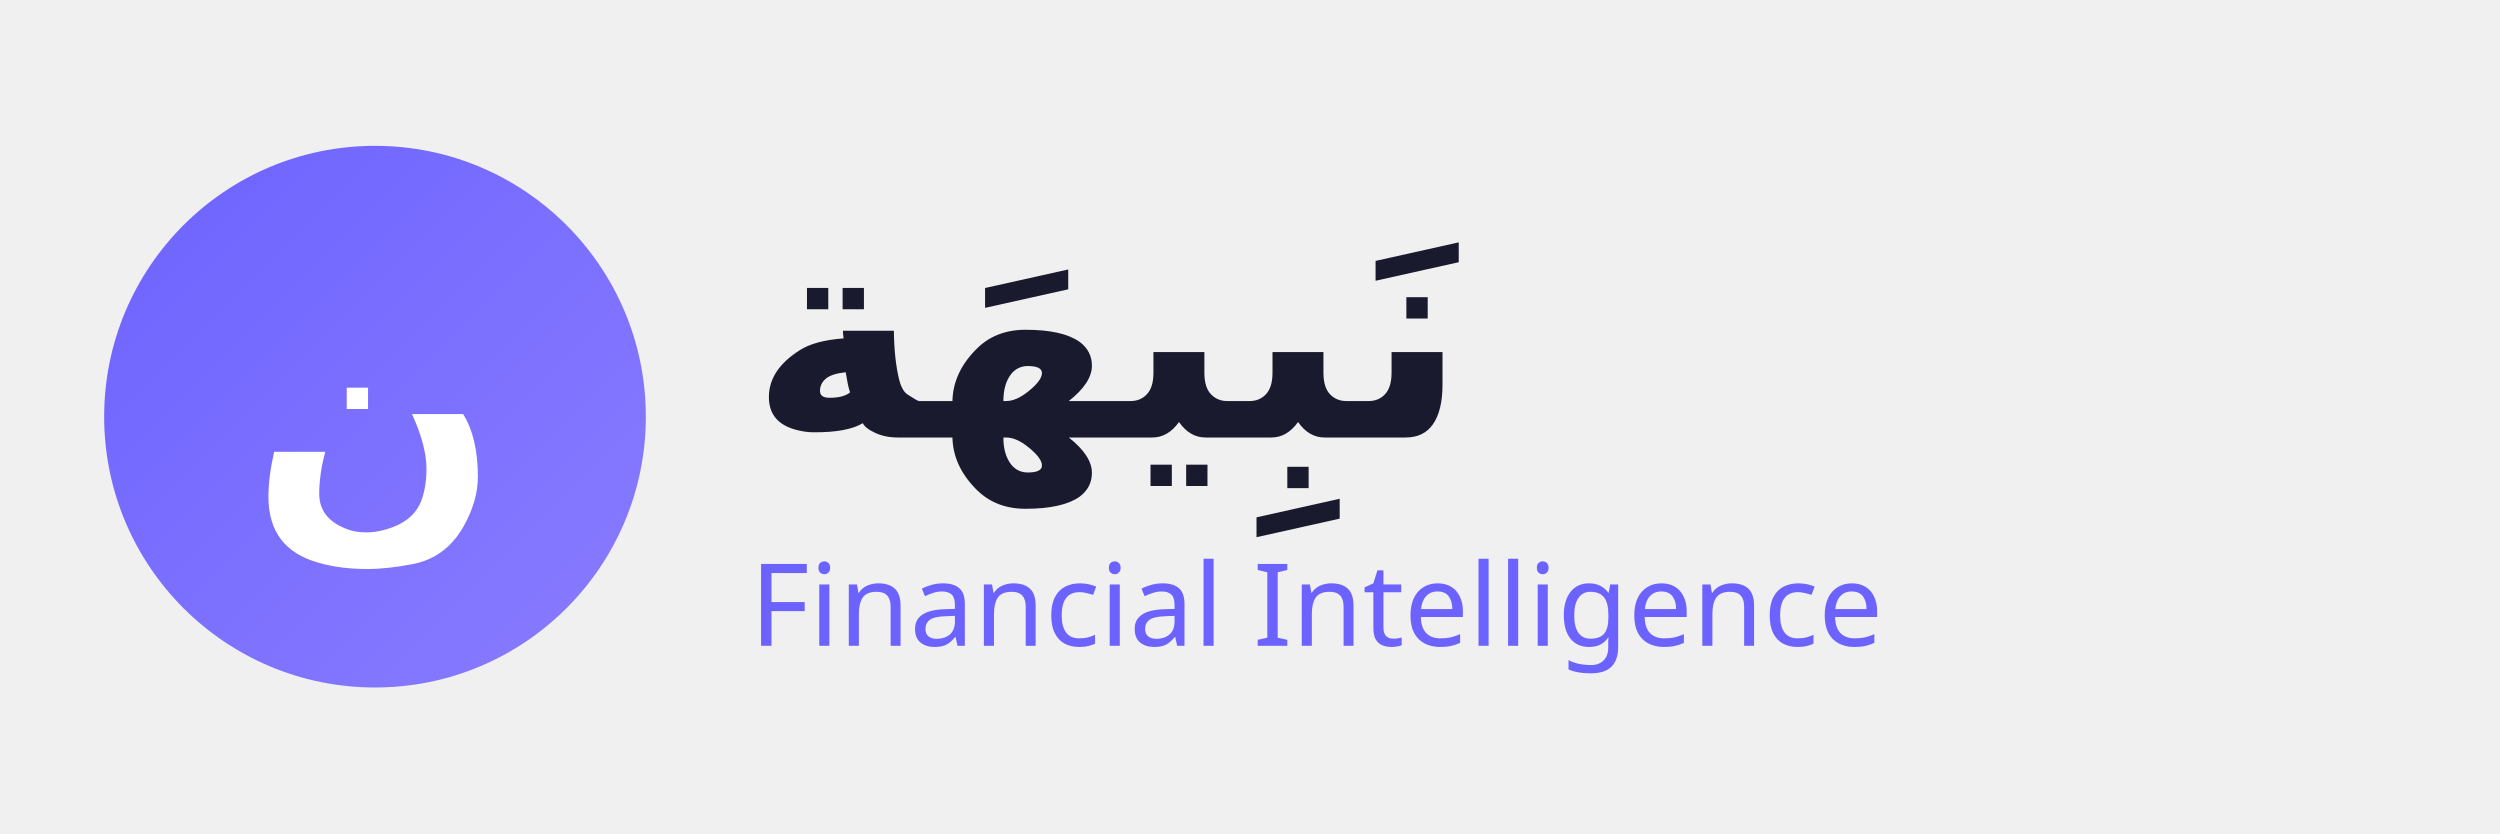
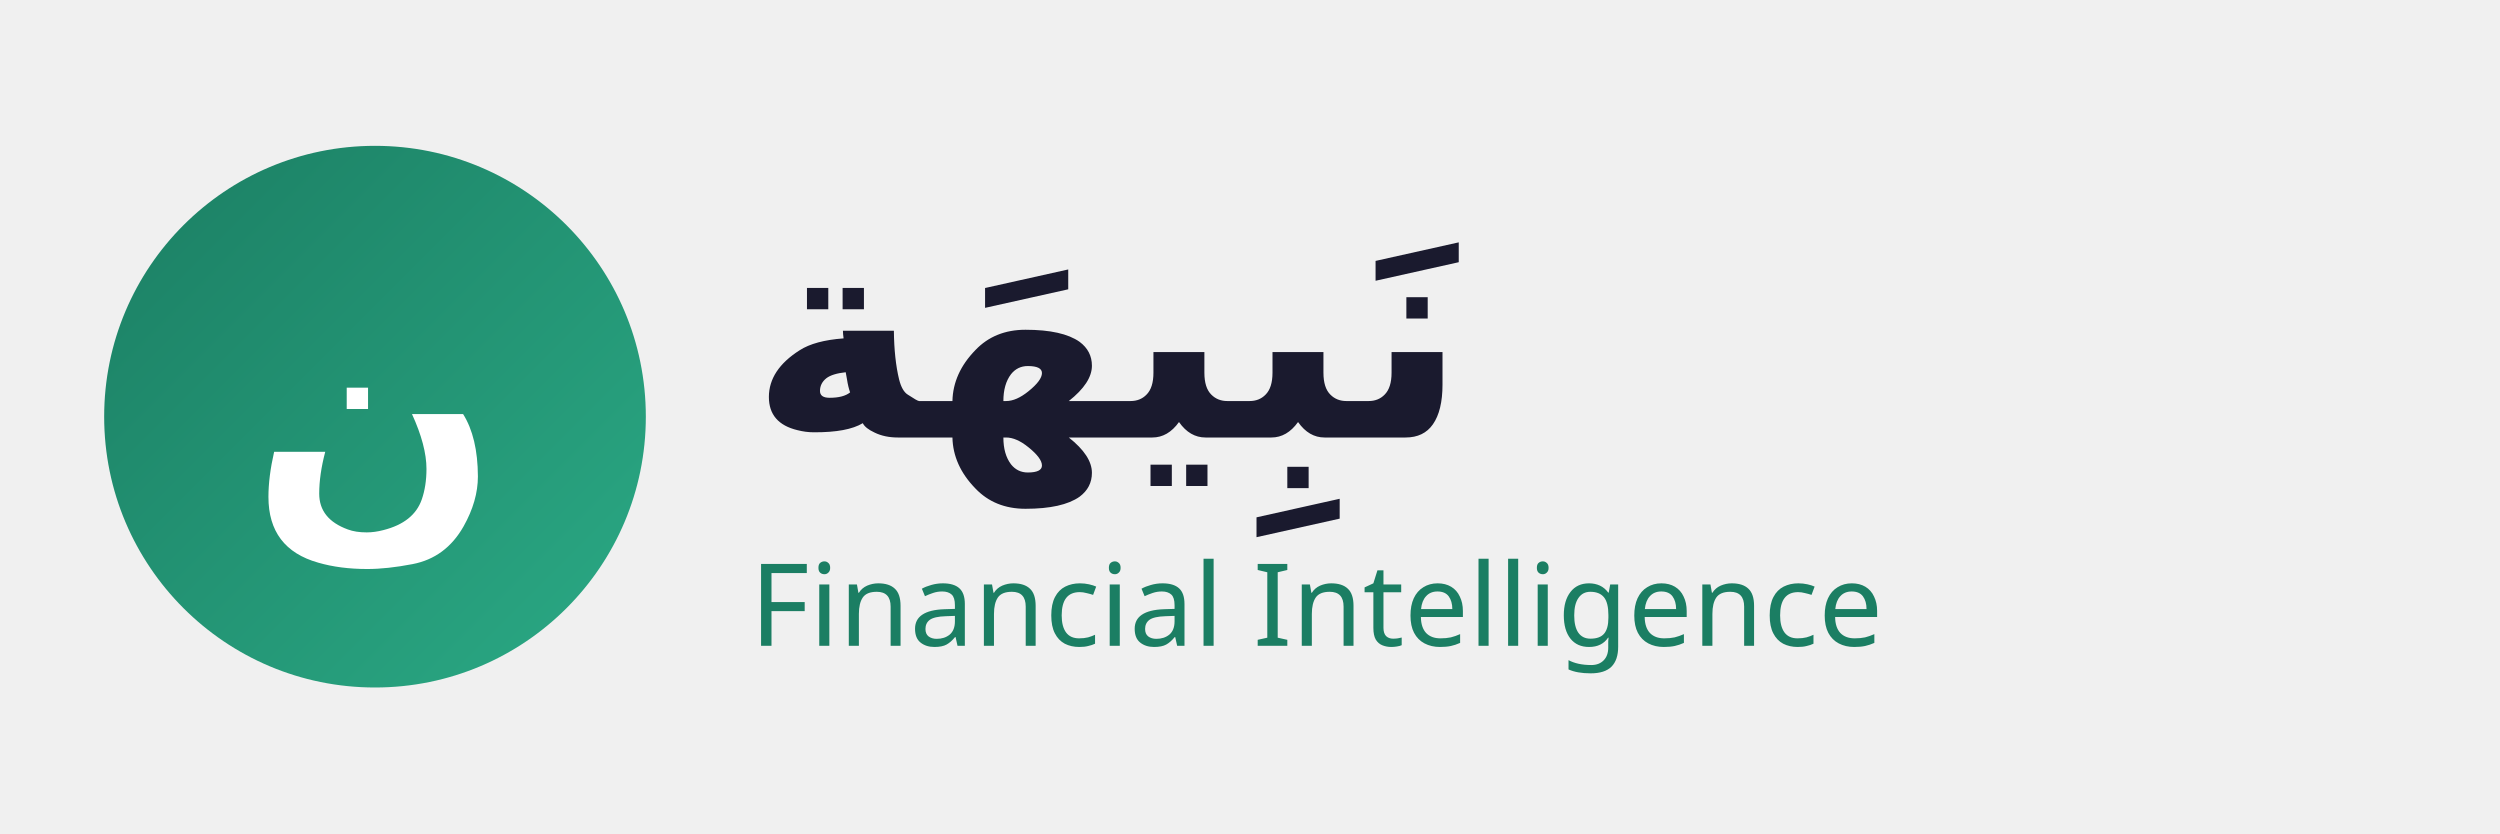
<svg xmlns="http://www.w3.org/2000/svg" viewBox="0 0 240 80" width="240" height="80">
  <defs>
    <linearGradient id="g" x1="0" y1="0" x2="1" y2="1">
-       <stop offset="0%" stop-color="#6C63FF" />
-       <stop offset="100%" stop-color="#8A7CFF" />
+       <stop offset="0%" stop-color="#1B7E63" />
+       <stop offset="100%" stop-color="#2BAA85" />
    </linearGradient>
  </defs>
  <g transform="translate(8,12)">
    <circle cx="28" cy="28" r="26" fill="url(#g)" />
    <text x="28" y="38" font-family="Cairo, sans-serif" font-weight="800" font-size="28" fill="#fff" text-anchor="middle">ن</text>
  </g>
  <text x="72" y="42" font-family="Cairo, sans-serif" font-weight="800" font-size="28" fill="#1a1a2e">نَبِيهَة</text>
-   <text x="72" y="62" font-family="Cairo, sans-serif" font-weight="500" font-size="11" fill="#6C63FF">Financial Intelligence</text>
+   <text x="72" y="62" font-family="Cairo, sans-serif" font-weight="500" font-size="11" fill="#1B7E63">Financial Intelligence</text>
</svg>
